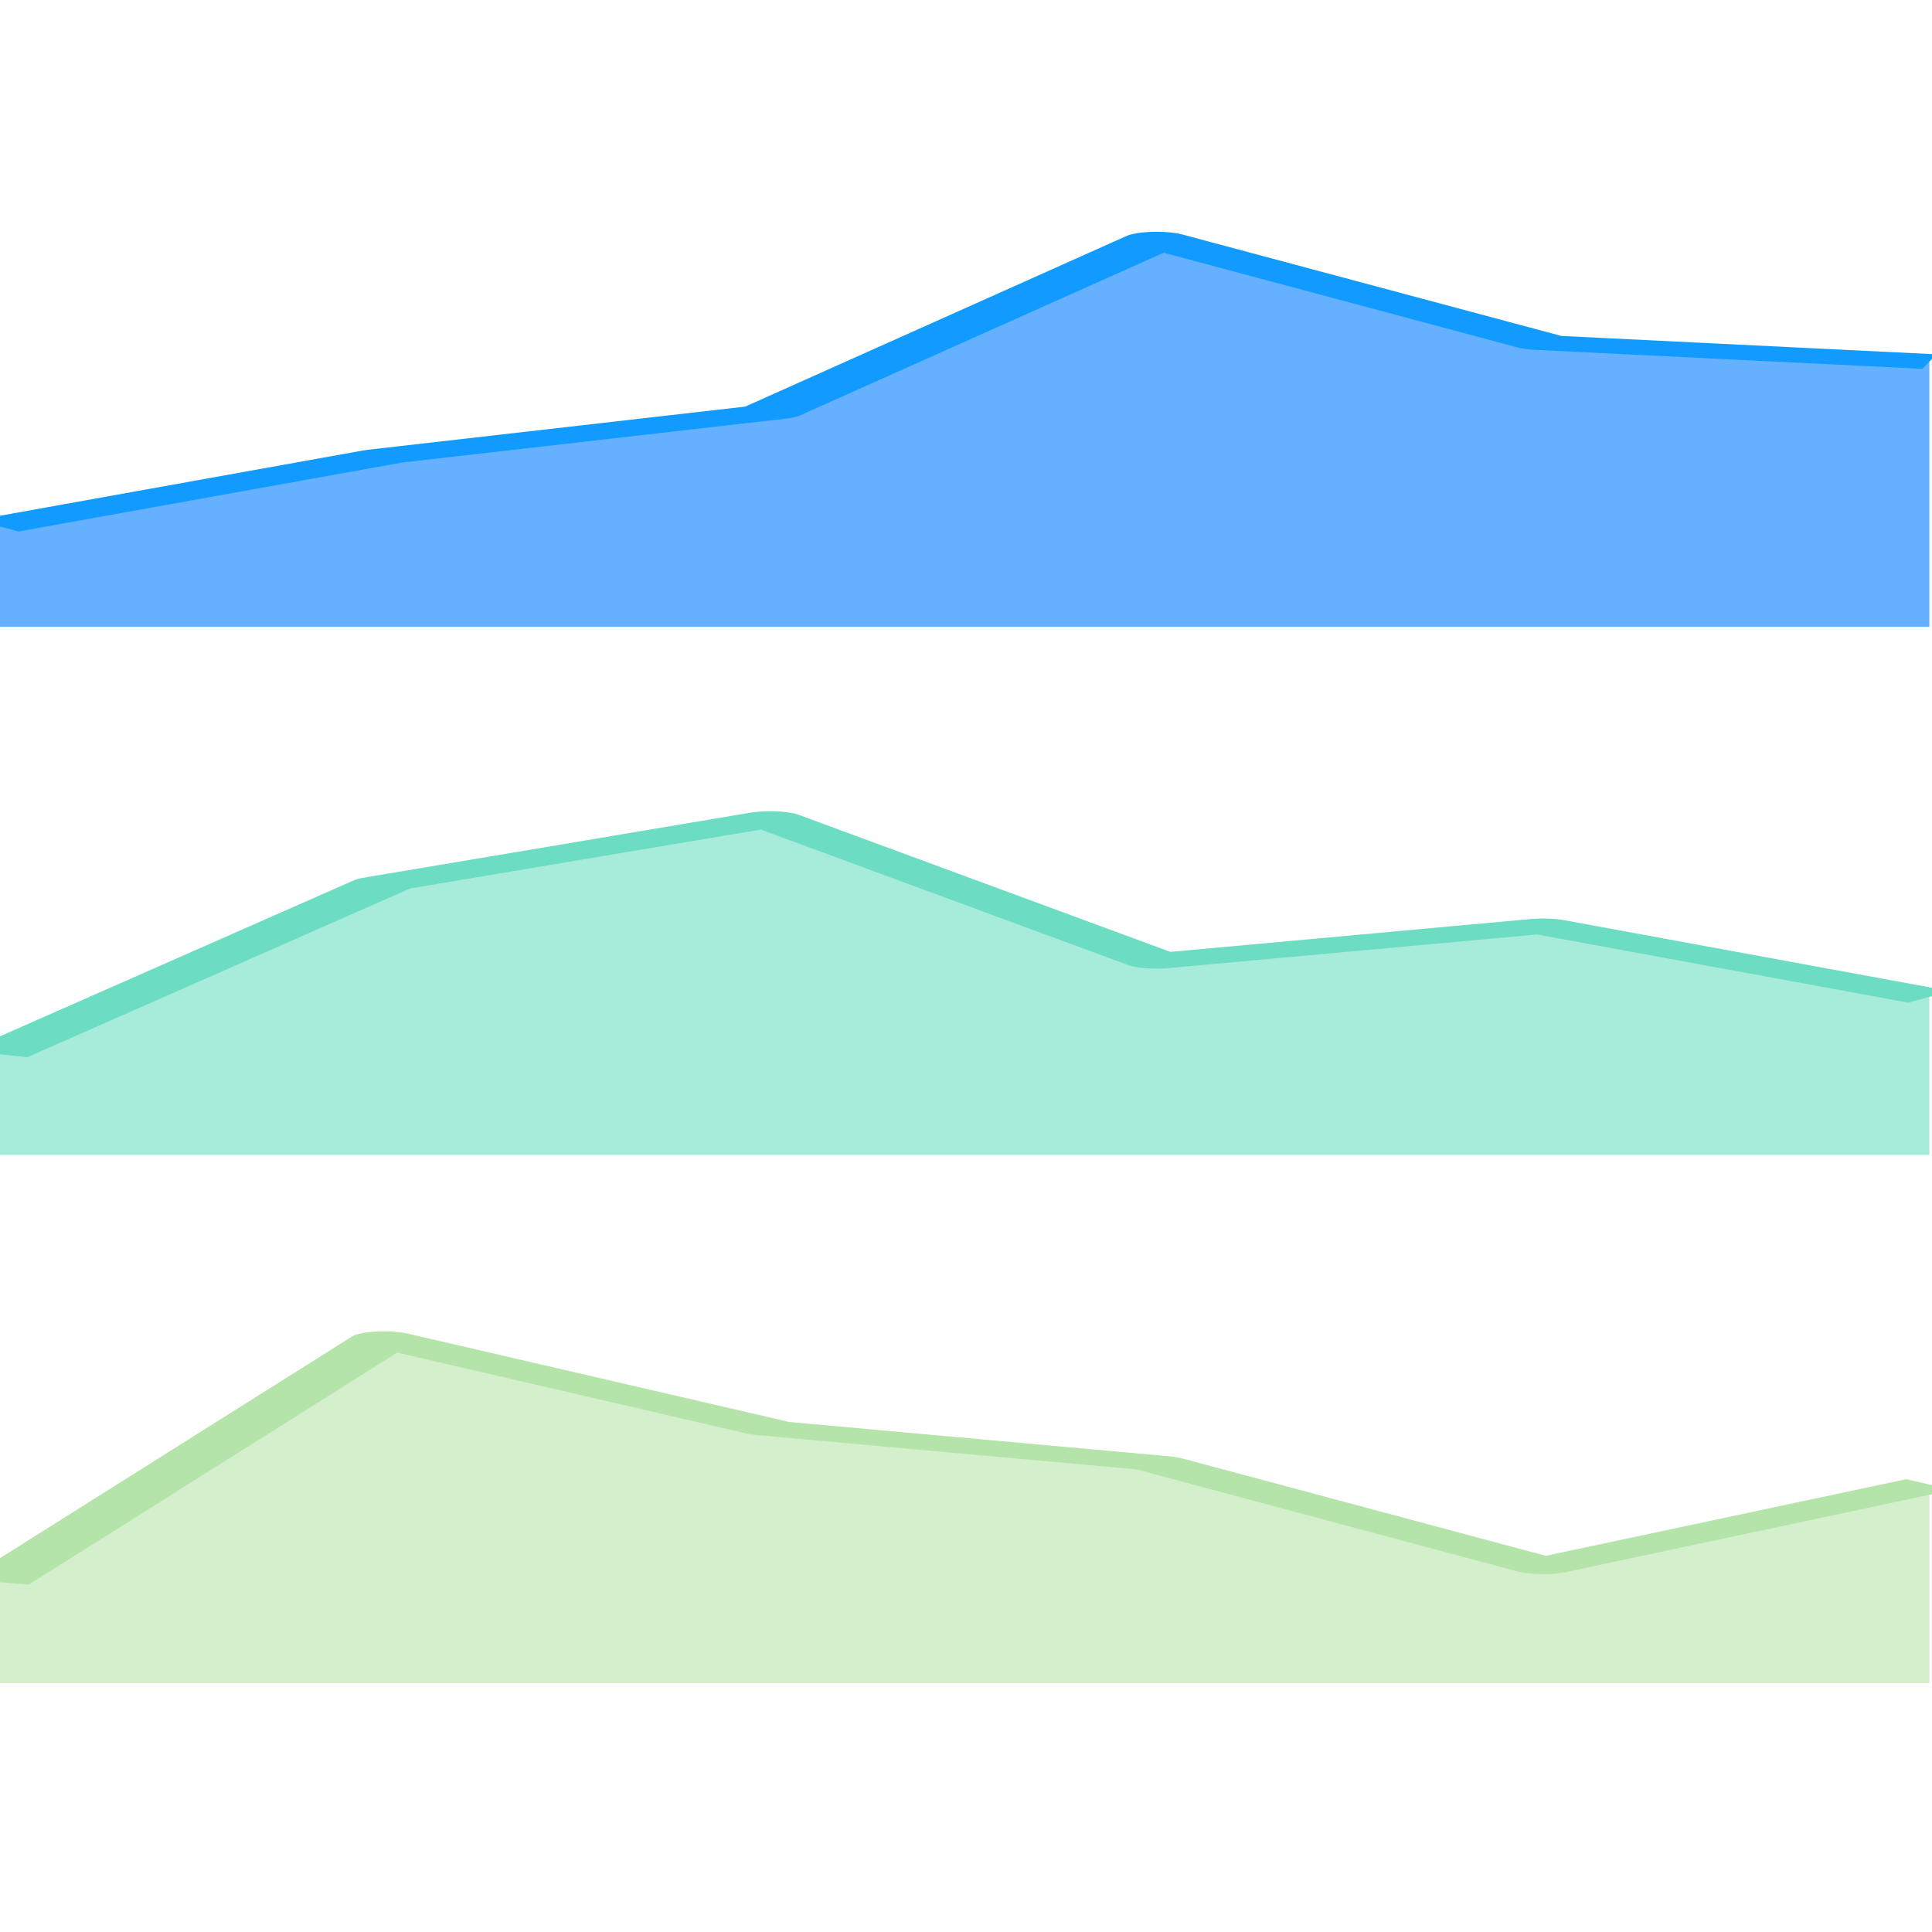
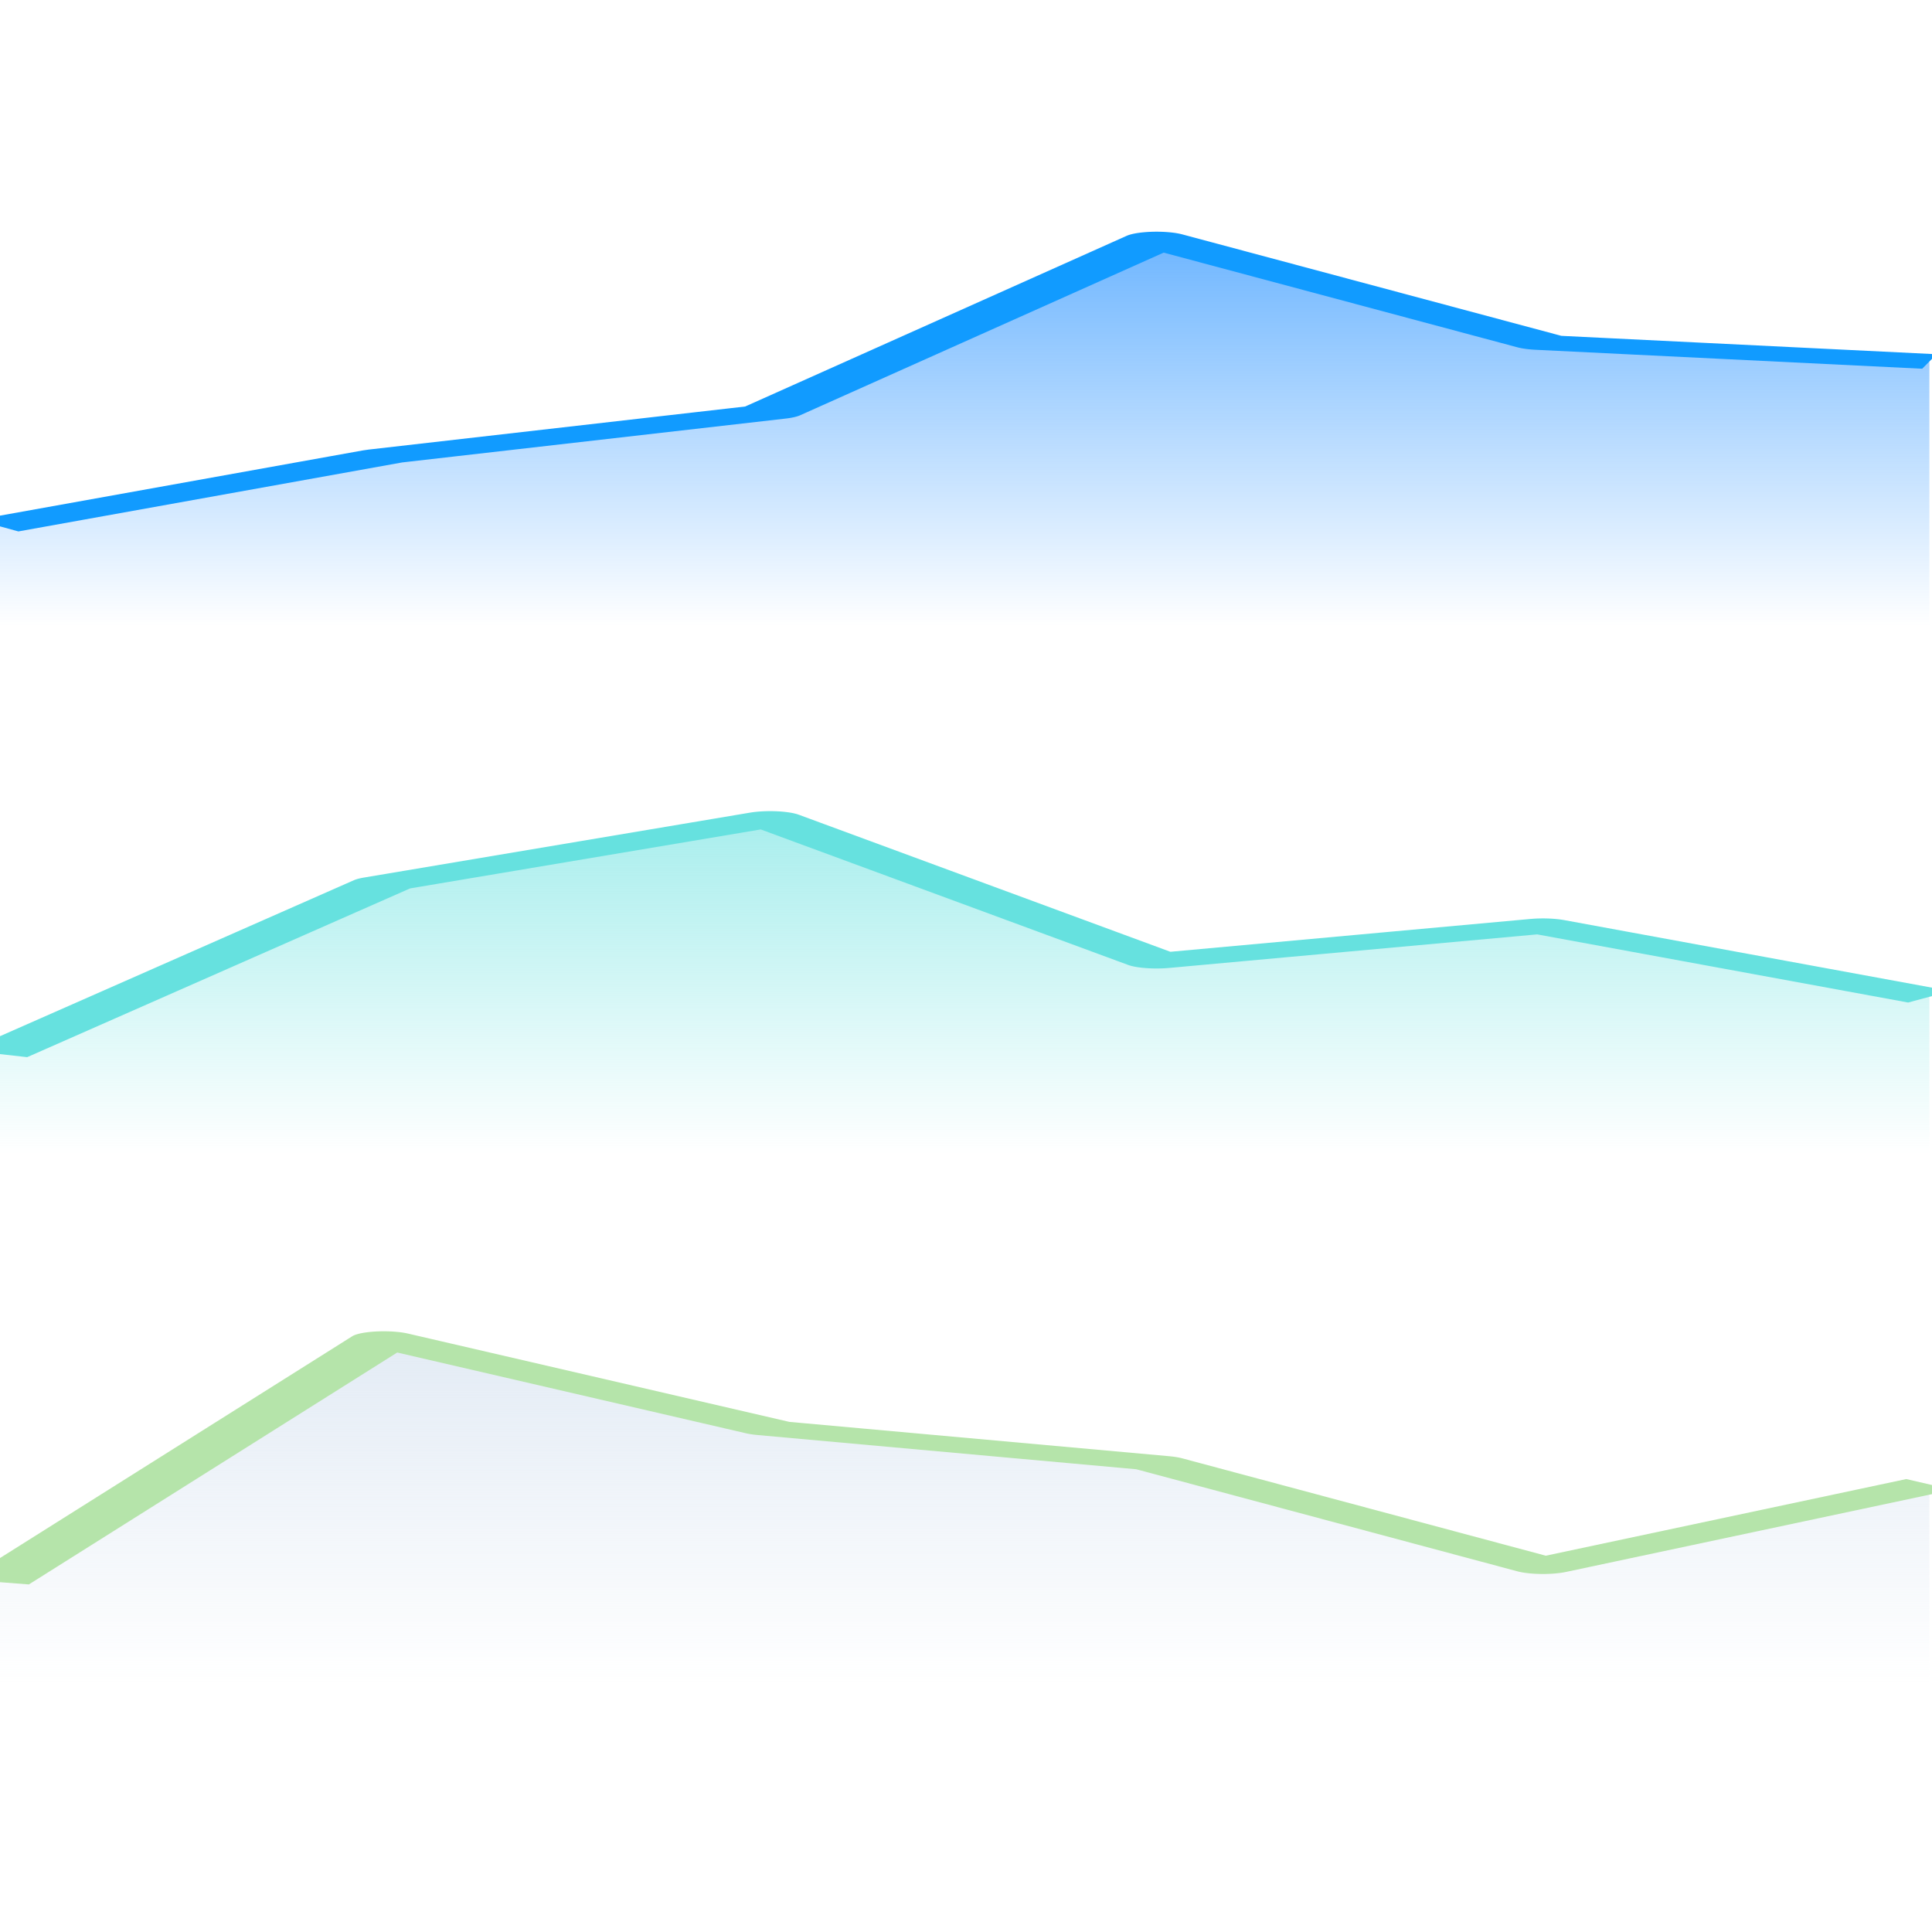
<svg xmlns="http://www.w3.org/2000/svg" width="100%" height="100%" viewBox="0 0 80 80" version="1.1" xml:space="preserve" style="fill-rule:evenodd;clip-rule:evenodd;stroke-linejoin:round;stroke-miterlimit:1;">
-   <g transform="matrix(1,0,0,1,-209,-2792)">
-     <g transform="matrix(1,0,0,1,3190.87,515.134)">
+   <g transform="matrix(1,0,0,1,2981.87,-2276.87)">
+     <g>
      <g transform="matrix(0.521152,0,0,0.521152,-3430.03,2294.38)">
        <rect x="859.943" y="-33.506" width="153.506" height="153.506" style="fill:none;" />
      </g>
      <g transform="matrix(1,0,0,1,-2916.42,-487.141)">
        <g transform="matrix(1,0,0,0.267479,-413.572,2633.96)">
          <g transform="matrix(1.17647,0,0,0.977492,-1007.28,-1733.43)">
-             <path d="M1220,2328L1220,2370L1152,2370L1152,2354L1165.6,2343L1179.2,2336L1192.8,2308.62L1206.4,2325L1220,2328Z" style="fill:rgb(0,126,255);fill-opacity:0.6;" />
+             <path d="M1220,2328L1220,2370L1152,2370L1152,2354L1165.6,2343L1179.2,2336L1192.8,2308.62L1206.4,2325L1220,2328Z" style="fill:url(#_Linear1);" />
          </g>
          <g transform="matrix(1.17647,0,0,0.977492,-1007.28,-1733.43)">
            <path d="M1152,2354L1165.6,2343L1179.2,2336L1192.8,2308.62L1206.4,2325L1220,2328" style="fill:none;stroke:rgb(17,155,255);stroke-width:2.35px;" />
          </g>
        </g>
        <g transform="matrix(1,0,0,0.267479,-413.572,2655.83)">
          <g transform="matrix(1.17647,0,0,0.977492,-1007.28,-1733.43)">
-             <path d="M1220,2344.97L1220,2370L1152,2370L1152,2354L1165.6,2327.03L1179.2,2316.74L1192.8,2339.31L1206.4,2333.73L1220,2344.97Z" style="fill:rgb(108,221,195);fill-opacity:0.6;" />
+             <path d="M1220,2344.97L1220,2370L1152,2370L1152,2354L1165.6,2327.03L1179.2,2316.74L1192.8,2339.31L1206.4,2333.73L1220,2344.97Z" style="fill:url(#_Linear2);" />
          </g>
          <g transform="matrix(1.17647,0,0,0.977492,-1007.28,-1733.43)">
-             <path d="M1152,2354L1165.6,2327.03L1179.2,2316.74L1192.8,2339.31L1206.4,2333.73L1220,2344.97" style="fill:none;stroke:rgb(108,221,195);stroke-width:2.35px;" />
+             <path d="M1152,2354L1165.6,2327.03L1179.2,2316.74L1192.8,2339.31L1206.4,2333.73L1220,2344.97" style="fill:none;stroke:rgb(102,225,223);stroke-width:2.35px;" />
          </g>
        </g>
        <g transform="matrix(1,0,0,0.267479,-413.572,2677.7)">
          <g transform="matrix(1.17647,0,0,0.977492,-1007.28,-1733.43)">
-             <path d="M1220,2338.55L1220,2370L1152,2370L1152,2354L1165.6,2315.47L1179.2,2329.64L1192.8,2335.17L1206.4,2351.56L1220,2338.55Z" style="fill:rgb(181,228,170);fill-opacity:0.6;" />
+             <path d="M1220,2338.55L1220,2370L1152,2370L1152,2354L1165.6,2315.47L1179.2,2329.64L1192.8,2335.17L1206.4,2351.56L1220,2338.55Z" style="fill:url(#_Linear3);" />
          </g>
          <g transform="matrix(1.17647,0,0,0.977492,-1007.28,-1733.43)">
            <path d="M1152,2354L1165.6,2315.47L1179.2,2329.64L1192.8,2335.17L1206.4,2351.56L1220,2338.55" style="fill:none;stroke:rgb(181,228,170);stroke-width:2.35px;" />
          </g>
        </g>
      </g>
    </g>
  </g>
+   <defs>
+     <linearGradient id="_Linear1" x1="0" y1="0" x2="1" y2="0" gradientUnits="userSpaceOnUse" gradientTransform="matrix(8.82191e-16,64.8275,-2.89016,7.96307e-16,1192.89,2305.17)">
+       <stop offset="0" style="stop-color:rgb(0,126,255);stop-opacity:0.6" />
+       <stop offset="1" style="stop-color:rgb(0,126,255);stop-opacity:0" />
+     </linearGradient>
+     <linearGradient id="_Linear2" x1="0" y1="0" x2="1" y2="0" gradientUnits="userSpaceOnUse" gradientTransform="matrix(8.82191e-16,56.2515,-2.89016,6.90963e-16,1192.89,2313.75)">
+       <stop offset="0" style="stop-color:rgb(102,225,223);stop-opacity:0.6" />
+       <stop offset="1" style="stop-color:rgb(102,225,223);stop-opacity:0" />
+     </linearGradient>
+     <linearGradient id="_Linear3" x1="0" y1="0" x2="1" y2="0" gradientUnits="userSpaceOnUse" gradientTransform="matrix(-2.69207e-14,-54.8763,2824.58,-2.1588e-14,1152,2370.26)">
+       <stop offset="0" style="stop-color:rgb(208,222,238);stop-opacity:0" />
+       <stop offset="1" style="stop-color:rgb(208,222,238);stop-opacity:0.6" />
+     </linearGradient>
+   </defs>
</svg>
